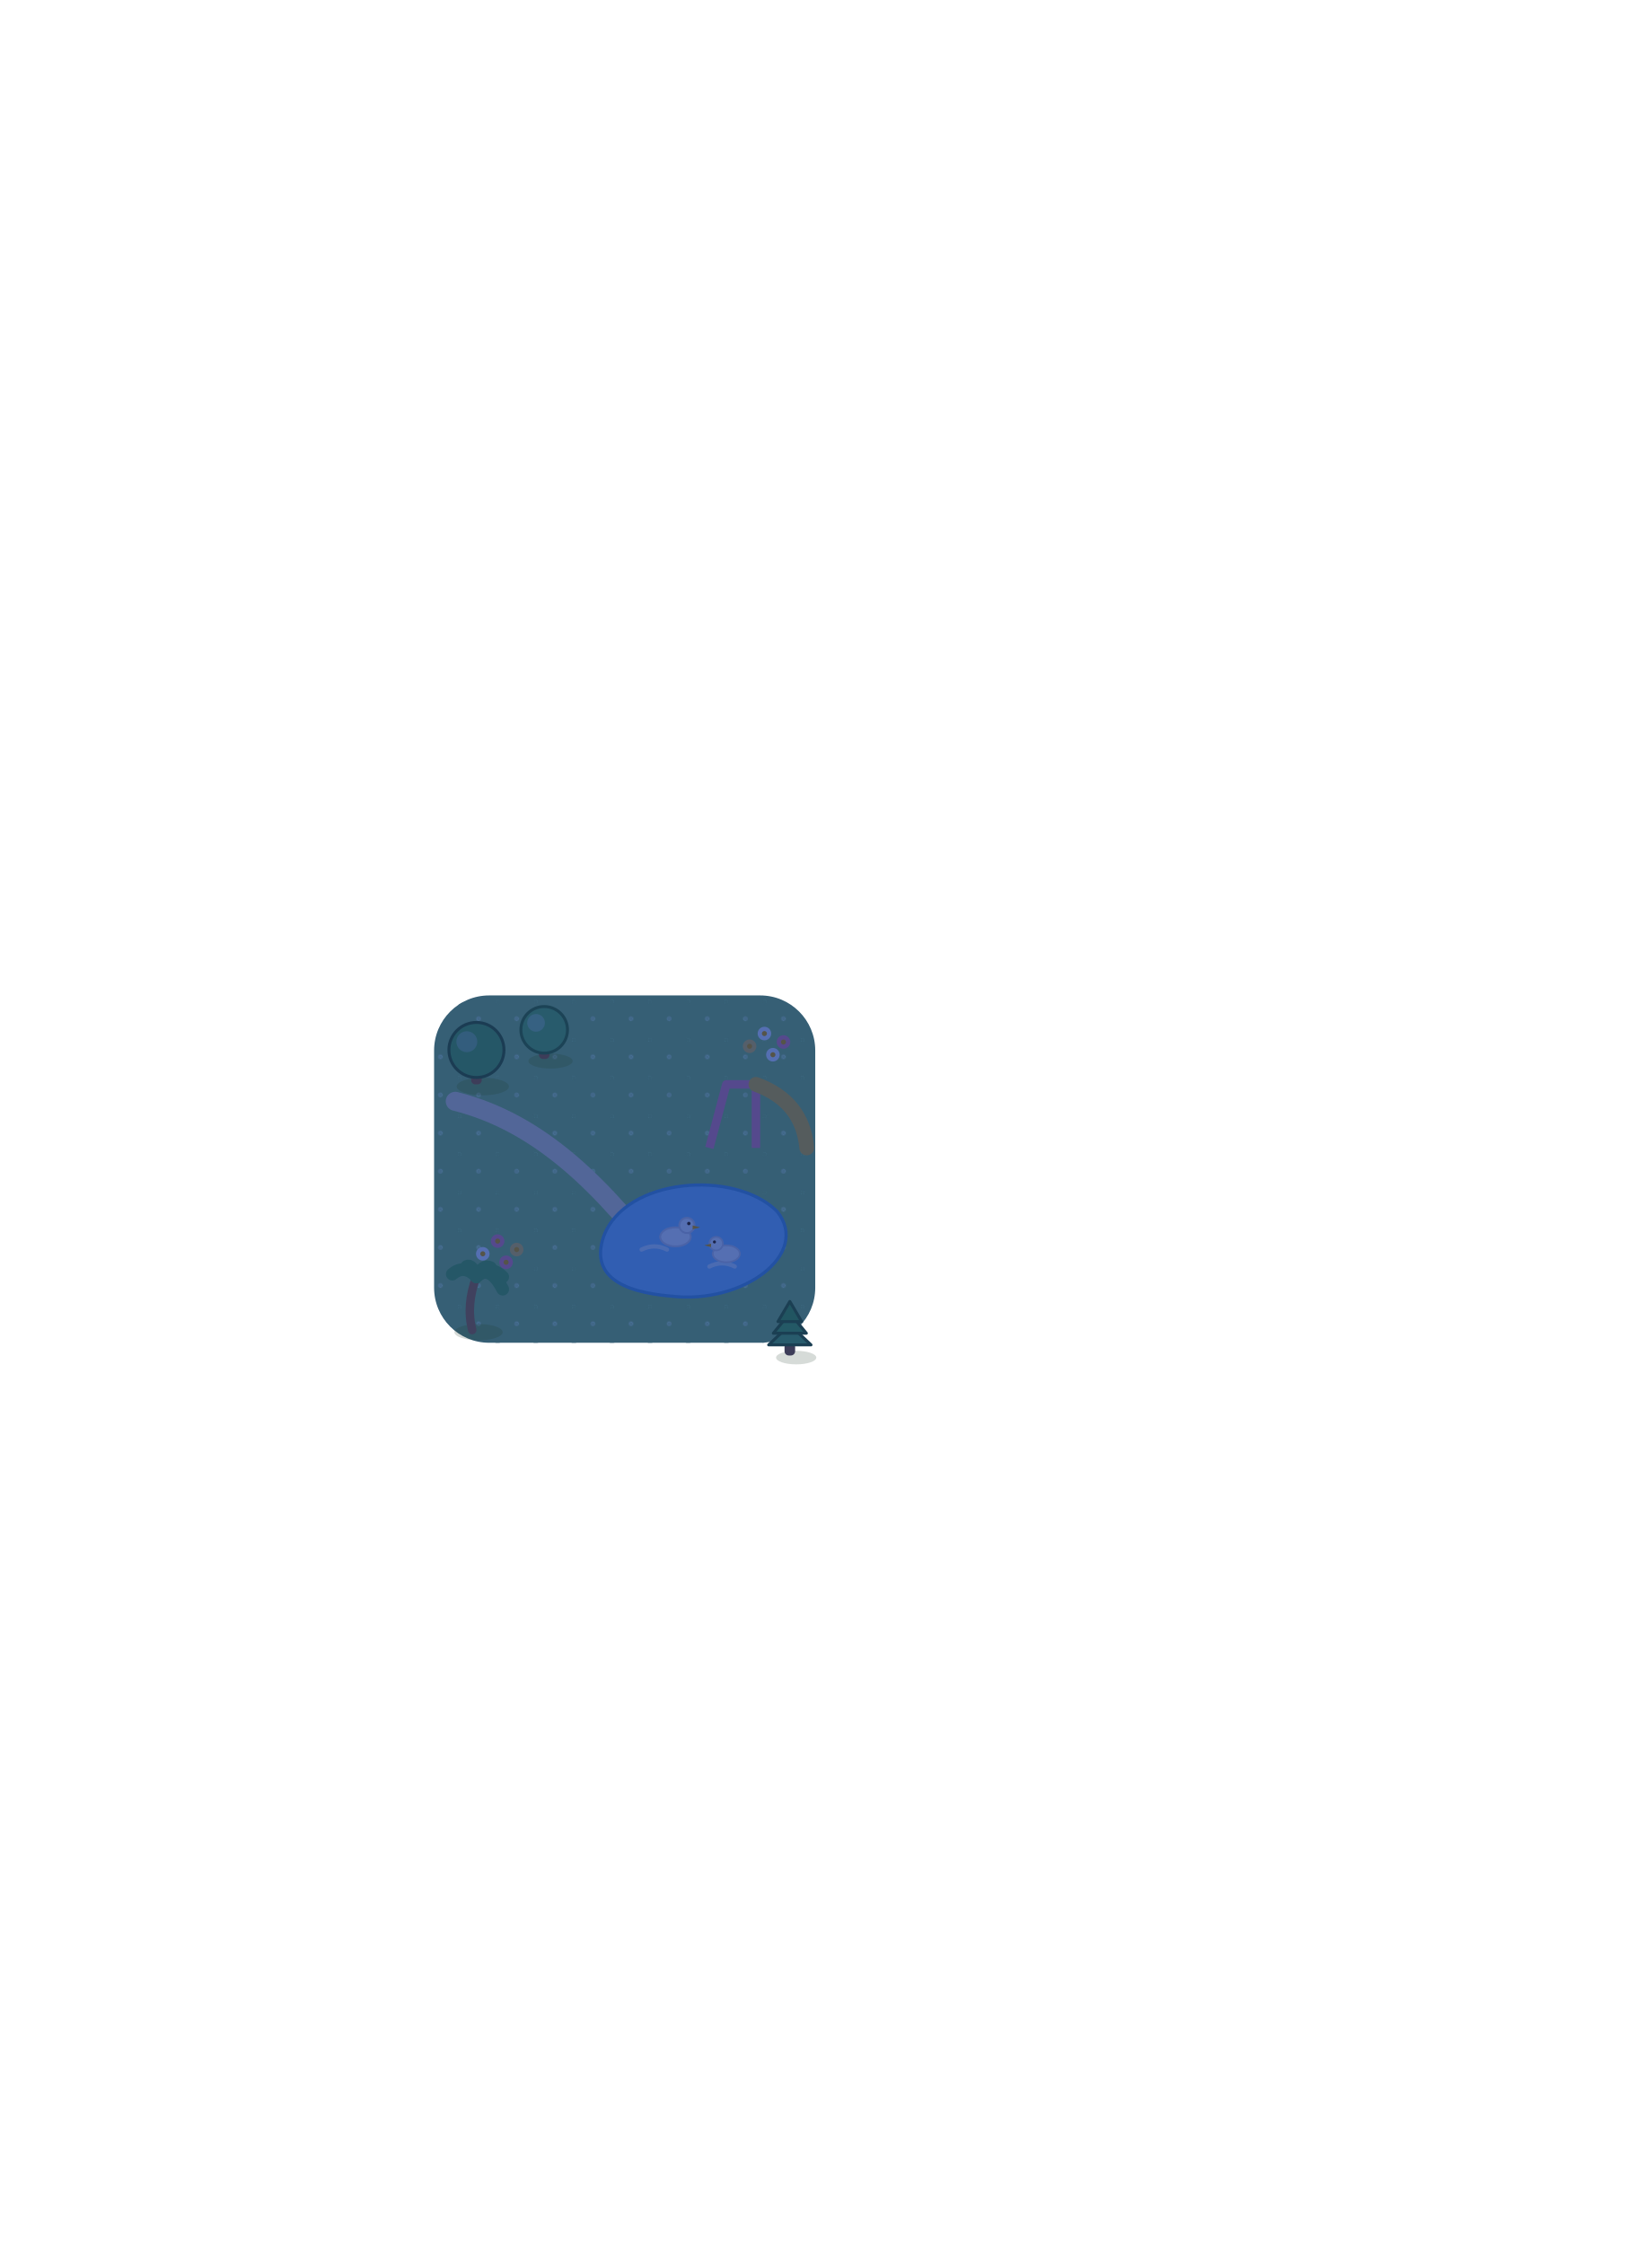
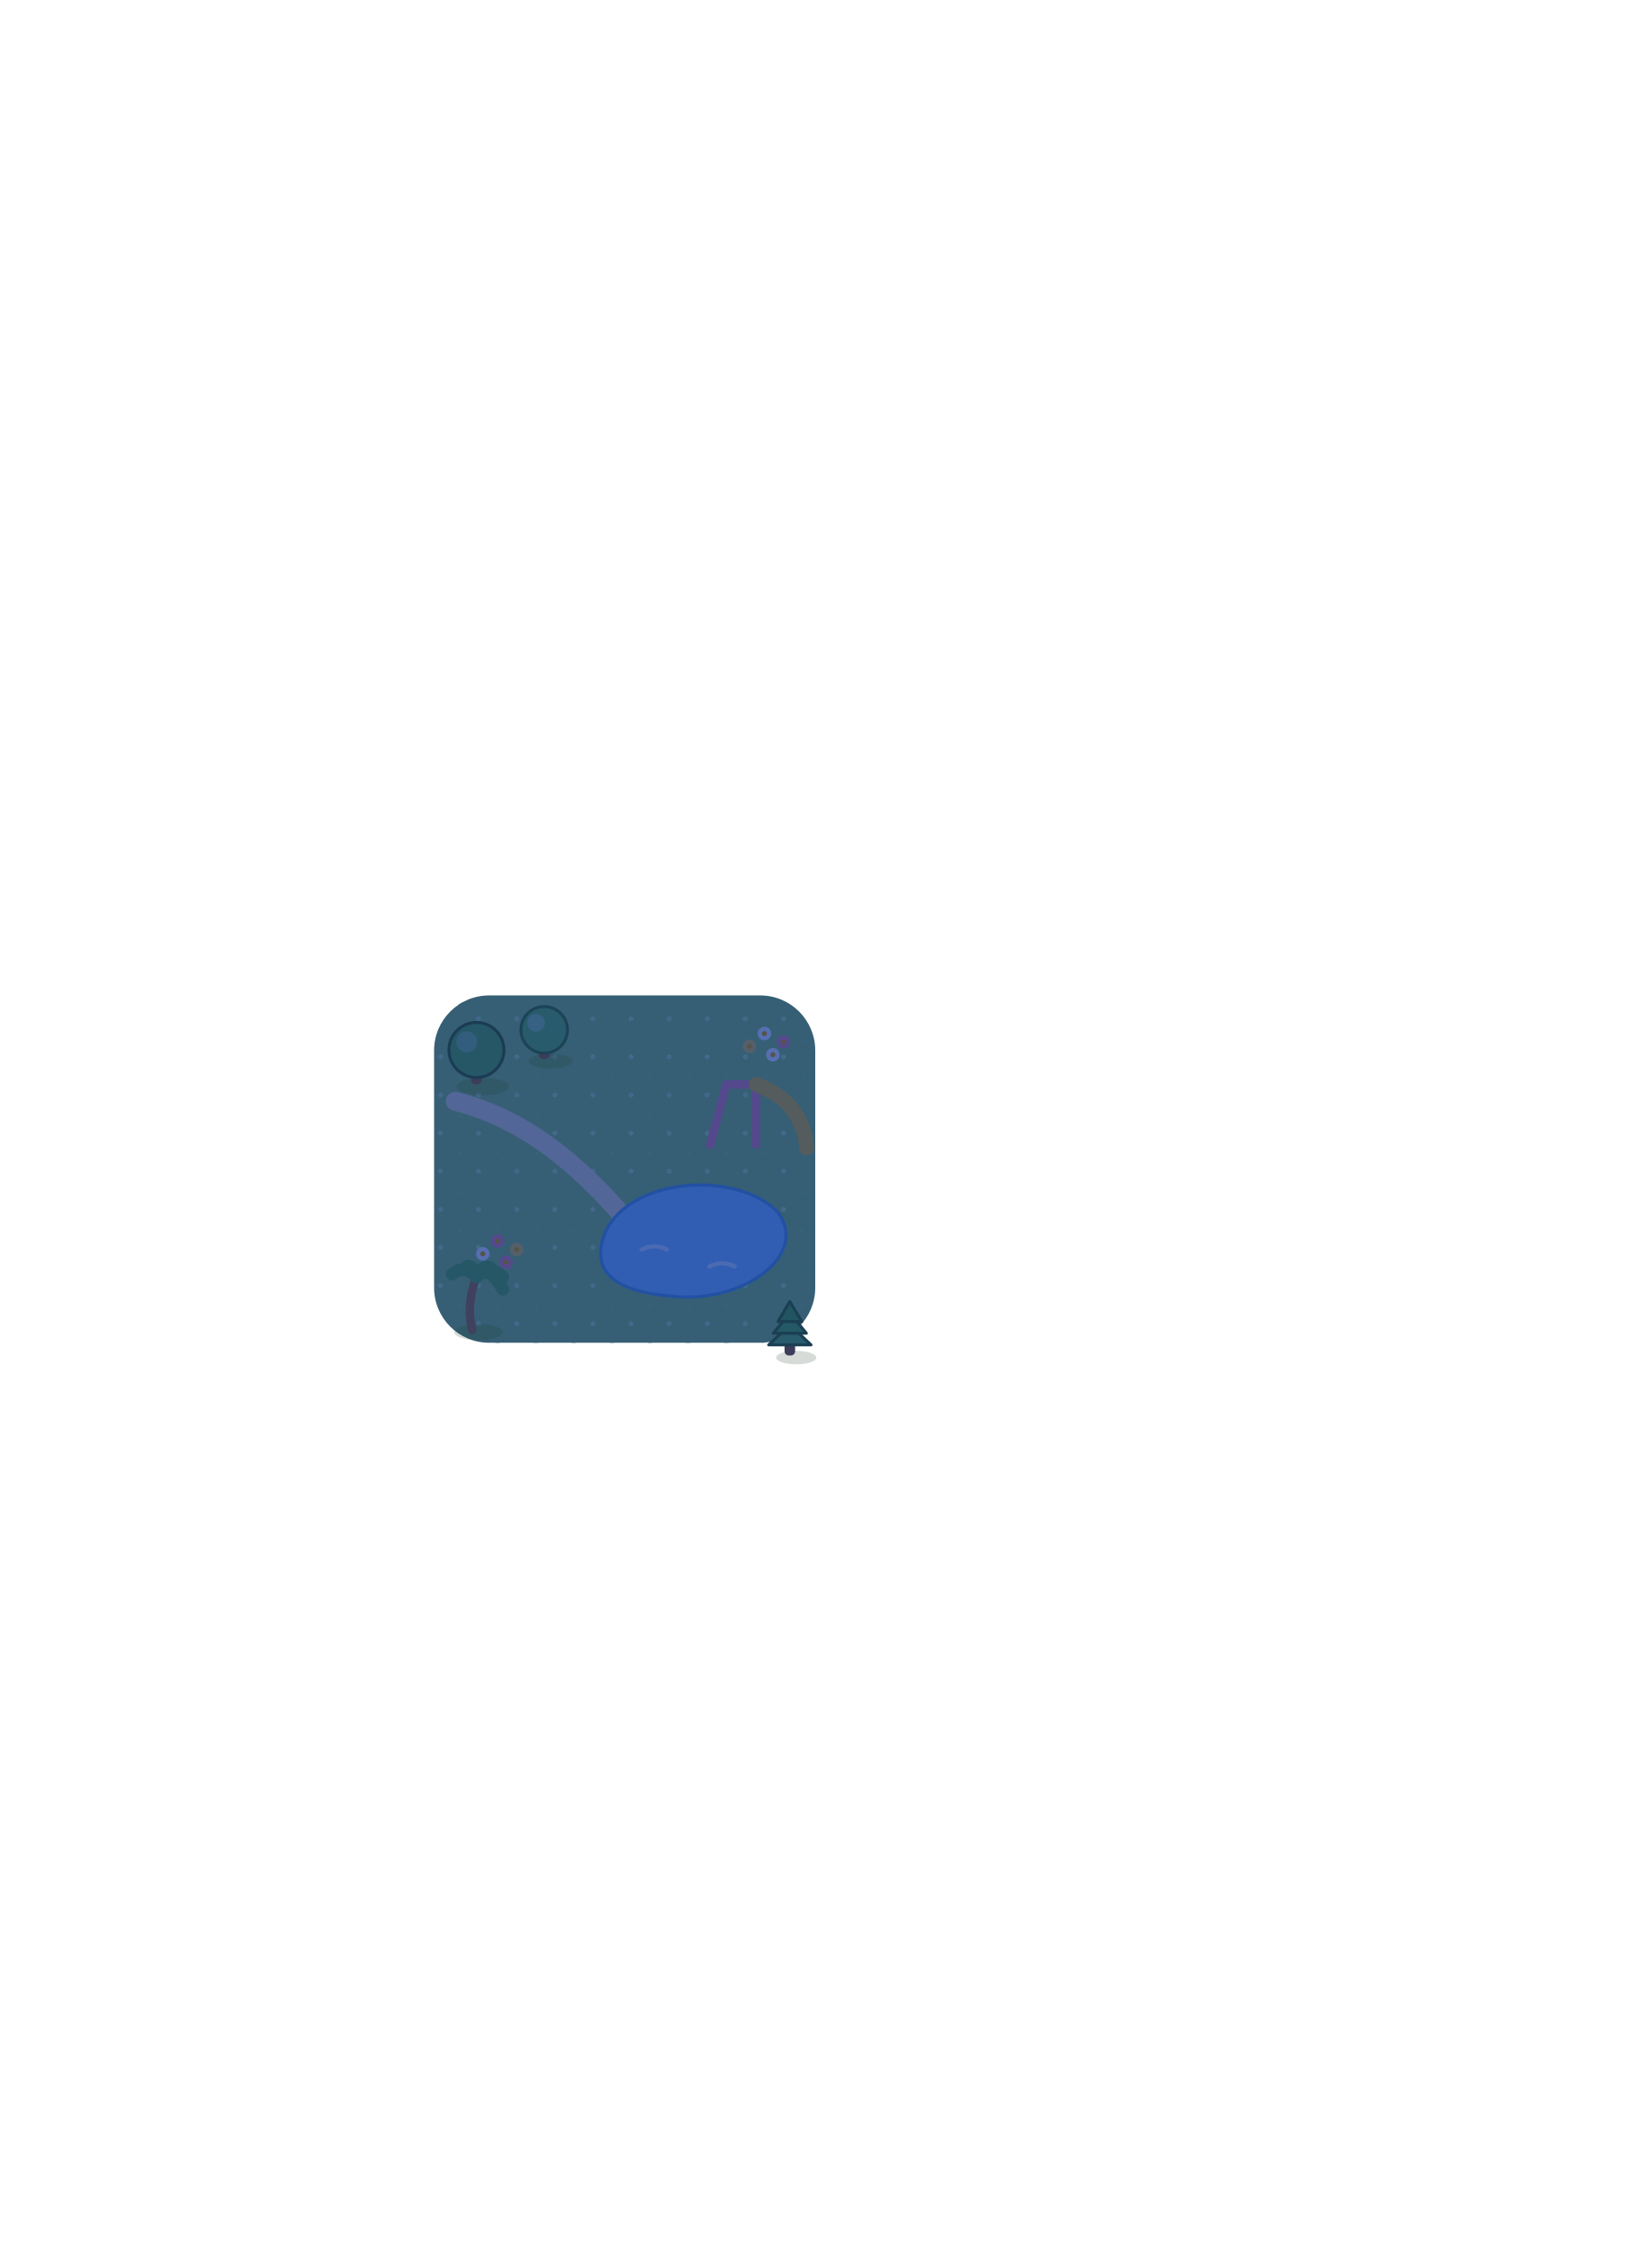
<svg xmlns="http://www.w3.org/2000/svg" width="780" height="1060" viewBox="0 0 780 1060">
  <defs>
    <linearGradient id="mtB" x1="0" y1="0" x2="0" y2="1">
      <stop offset="0" stop-color="#376084" />
      <stop offset="1" stop-color="#416690" />
    </linearGradient>
    <linearGradient id="mtF" x1="0" y1="0" x2="0" y2="1">
      <stop offset="0" stop-color="#2A5970" />
      <stop offset="1" stop-color="#36607D" />
    </linearGradient>
    <linearGradient id="river" x1="0" y1="0" x2="0" y2="1">
      <stop offset="0" stop-color="#2959AD" />
      <stop offset="1" stop-color="#3661B2" />
    </linearGradient>
    <pattern id="grassdots" width="18" height="18" patternUnits="userSpaceOnUse">
      <circle cx="4" cy="5" r="1.4" fill="#365F75" />
      <circle cx="13" cy="13" r="1.2" fill="#416788" />
    </pattern>
    <pattern id="tiles" width="14" height="14" patternUnits="userSpaceOnUse">
      <rect width="14" height="14" fill="#52679A" />
      <path d="M0 0H14M0 0V14" stroke="#4F608D" stroke-width="1.2" />
    </pattern>
  </defs>
  <g transform="translate(195 0)">
    <rect x="10" y="470" width="180" height="164" rx="26" fill="#365F75" />
    <rect x="10" y="470" width="180" height="164" rx="26" fill="url(#grassdots)" />
    <path d="M20 520 C 60 530, 90 560, 120 600" stroke="#526698" stroke-width="9" fill="none" stroke-linecap="round" />
    <path d="M90 584 C 100 556, 152 552, 172 572 C 188 592, 156 616, 122 612 C 98 610, 84 602, 90 584 Z" fill="#315EB2" stroke="#2251A3" stroke-width="1.5" />
    <path d="M108 590 q6 -3 12 0 M140 598 q6 -3 12 0" stroke="#4A6BB2" stroke-width="2" fill="none" stroke-linecap="round" />
-     <g transform="translate(124 584) scale(0.9 0.9)">
-       <ellipse cx="0" cy="0" rx="8" ry="5" fill="#556FB2" stroke="#4A63A7" stroke-width="1" />
-       <circle cx="6" cy="-6" r="4" fill="#556FB2" stroke="#4A63A7" stroke-width="1" />
-       <path d="M9 -6 l4 1 -4 1 z" fill="#555449" />
-       <circle cx="7" cy="-7" r="0.9" fill="#1B2348" />
-     </g>
-     <g transform="translate(148 592) scale(-0.8 0.8)">
-       <ellipse cx="0" cy="0" rx="8" ry="5" fill="#556FB2" stroke="#4A63A7" stroke-width="1" />
-       <circle cx="6" cy="-6" r="4" fill="#556FB2" stroke="#4A63A7" stroke-width="1" />
-       <path d="M9 -6 l4 1 -4 1 z" fill="#555449" />
-       <circle cx="7" cy="-7" r="0.9" fill="#1B2348" />
-     </g>
    <g transform="translate(140 516)">
      <path d="M0 26 L8 -4 H22 L22 26" stroke="#55498D" stroke-width="4" fill="none" stroke-linejoin="round" />
      <path d="M22 -4 Q 44 4 46 26" stroke="#555C5D" stroke-width="7" fill="none" stroke-linecap="round" />
    </g>
    <ellipse cx="33" cy="513" rx="12.35" ry="4.16" fill="rgba(30,60,40,.18)" />
    <rect x="27.5" y="500.3" width="5" height="11.7" rx="2" fill="#3D3D59" />
    <circle cx="30" cy="495.75" r="13" fill="#255767" stroke="#1B3C53" stroke-width="1.4" />
    <circle cx="25.45" cy="491.85" r="4.94" fill="#335D7D" />
    <ellipse cx="65" cy="501" rx="10.45" ry="3.52" fill="rgba(30,60,40,.18)" />
    <rect x="59.5" y="490.1" width="5" height="9.9" rx="2" fill="#3D3D59" />
    <circle cx="62" cy="486.25" r="11" fill="#285B6C" stroke="#1C4356" stroke-width="1.4" />
    <circle cx="58.15" cy="482.95" r="4.18" fill="#366182" />
    <ellipse cx="181" cy="641" rx="9.5" ry="3.2" fill="rgba(30,60,40,.18)" />
    <rect x="175.5" y="634.0" width="5" height="6.0" rx="2" fill="#3D3D59" />
    <polygon points="168.0,635.0 188.0,635.0 178.0,625.5" fill="#285B6C" stroke="#1B3F53" stroke-width="1.4" stroke-linejoin="round" />
    <polygon points="170.2,629.5 185.8,629.5 178.0,620.0" fill="#245966" stroke="#1B3F53" stroke-width="1.4" stroke-linejoin="round" />
    <polygon points="172.4,624.0 183.6,624.0 178.0,614.5" fill="#215561" stroke="#1B3F53" stroke-width="1.4" stroke-linejoin="round" />
    <ellipse cx="31" cy="629" rx="11.4" ry="3.84" fill="rgba(30,60,40,.18)" />
    <path d="M28 628 q -3 -12 2 -25.2" stroke="#40415E" stroke-width="4" fill="none" stroke-linecap="round" />
    <path d="M30 602.8 Q 24.284 596.8 18.6 601.6" stroke="#255767" stroke-width="6" fill="none" stroke-linecap="round" />
    <path d="M30 602.8 Q 27.743 596.8 25.5 597.9" stroke="#255767" stroke-width="6" fill="none" stroke-linecap="round" />
    <path d="M30 602.8 Q 33.3 596.8 36.6 598.5" stroke="#255767" stroke-width="6" fill="none" stroke-linecap="round" />
    <path d="M30 602.8 Q 36.202 596.8 42.4 602.9" stroke="#255767" stroke-width="6" fill="none" stroke-linecap="round" />
    <path d="M30 602.8 Q 36.202 596.8 42.4 608.7" stroke="#255767" stroke-width="6" fill="none" stroke-linecap="round" />
    <circle cx="40" cy="586" r="3.2" fill="#55498D" />
    <circle cx="40" cy="586" r="1.2" fill="#555449" />
    <circle cx="49" cy="590" r="3.2" fill="#555F6A" />
    <circle cx="49" cy="590" r="1.2" fill="#555449" />
    <circle cx="33" cy="592" r="3.2" fill="#556FB2" />
    <circle cx="33" cy="592" r="1.2" fill="#555449" />
    <circle cx="44" cy="596" r="3.2" fill="#55498D" />
    <circle cx="44" cy="596" r="1.2" fill="#555449" />
    <circle cx="166" cy="488" r="3.2" fill="#556FB2" />
    <circle cx="166" cy="488" r="1.2" fill="#555449" />
    <circle cx="175" cy="492" r="3.2" fill="#55498D" />
    <circle cx="175" cy="492" r="1.2" fill="#555449" />
    <circle cx="159" cy="494" r="3.2" fill="#555F6A" />
    <circle cx="159" cy="494" r="1.2" fill="#555449" />
    <circle cx="170" cy="498" r="3.2" fill="#556FB2" />
    <circle cx="170" cy="498" r="1.2" fill="#555449" />
  </g>
</svg>
